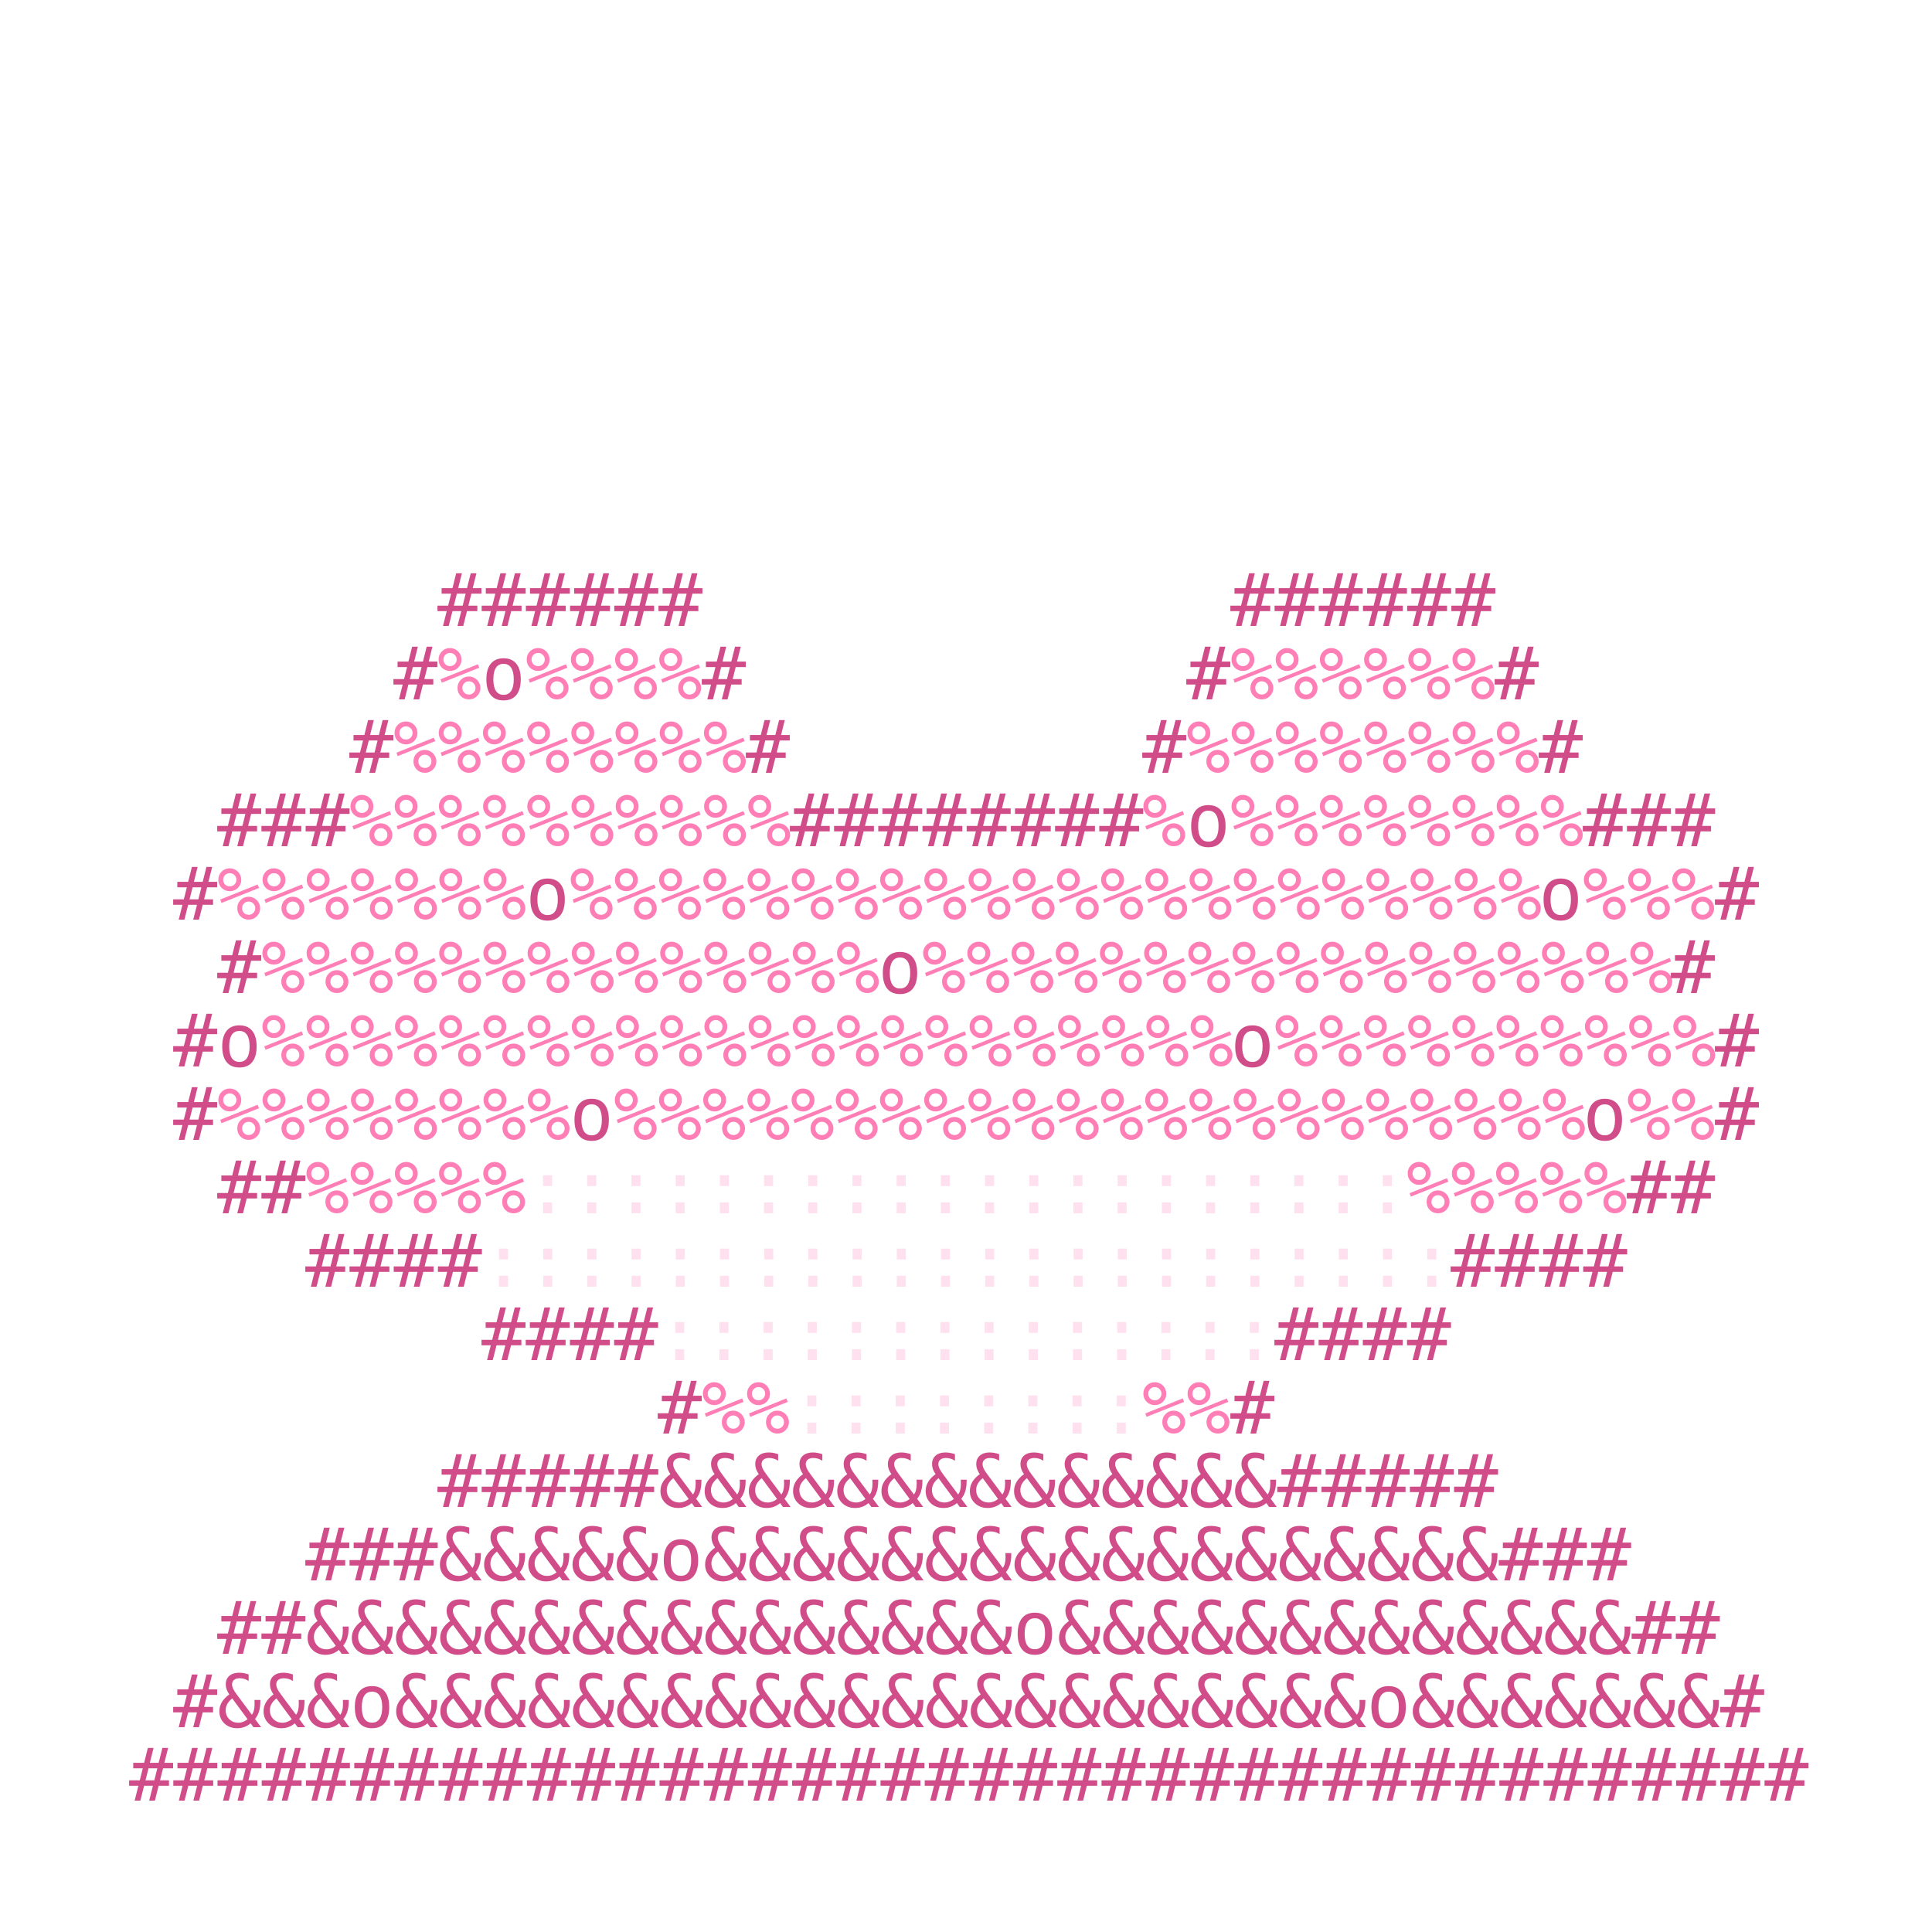
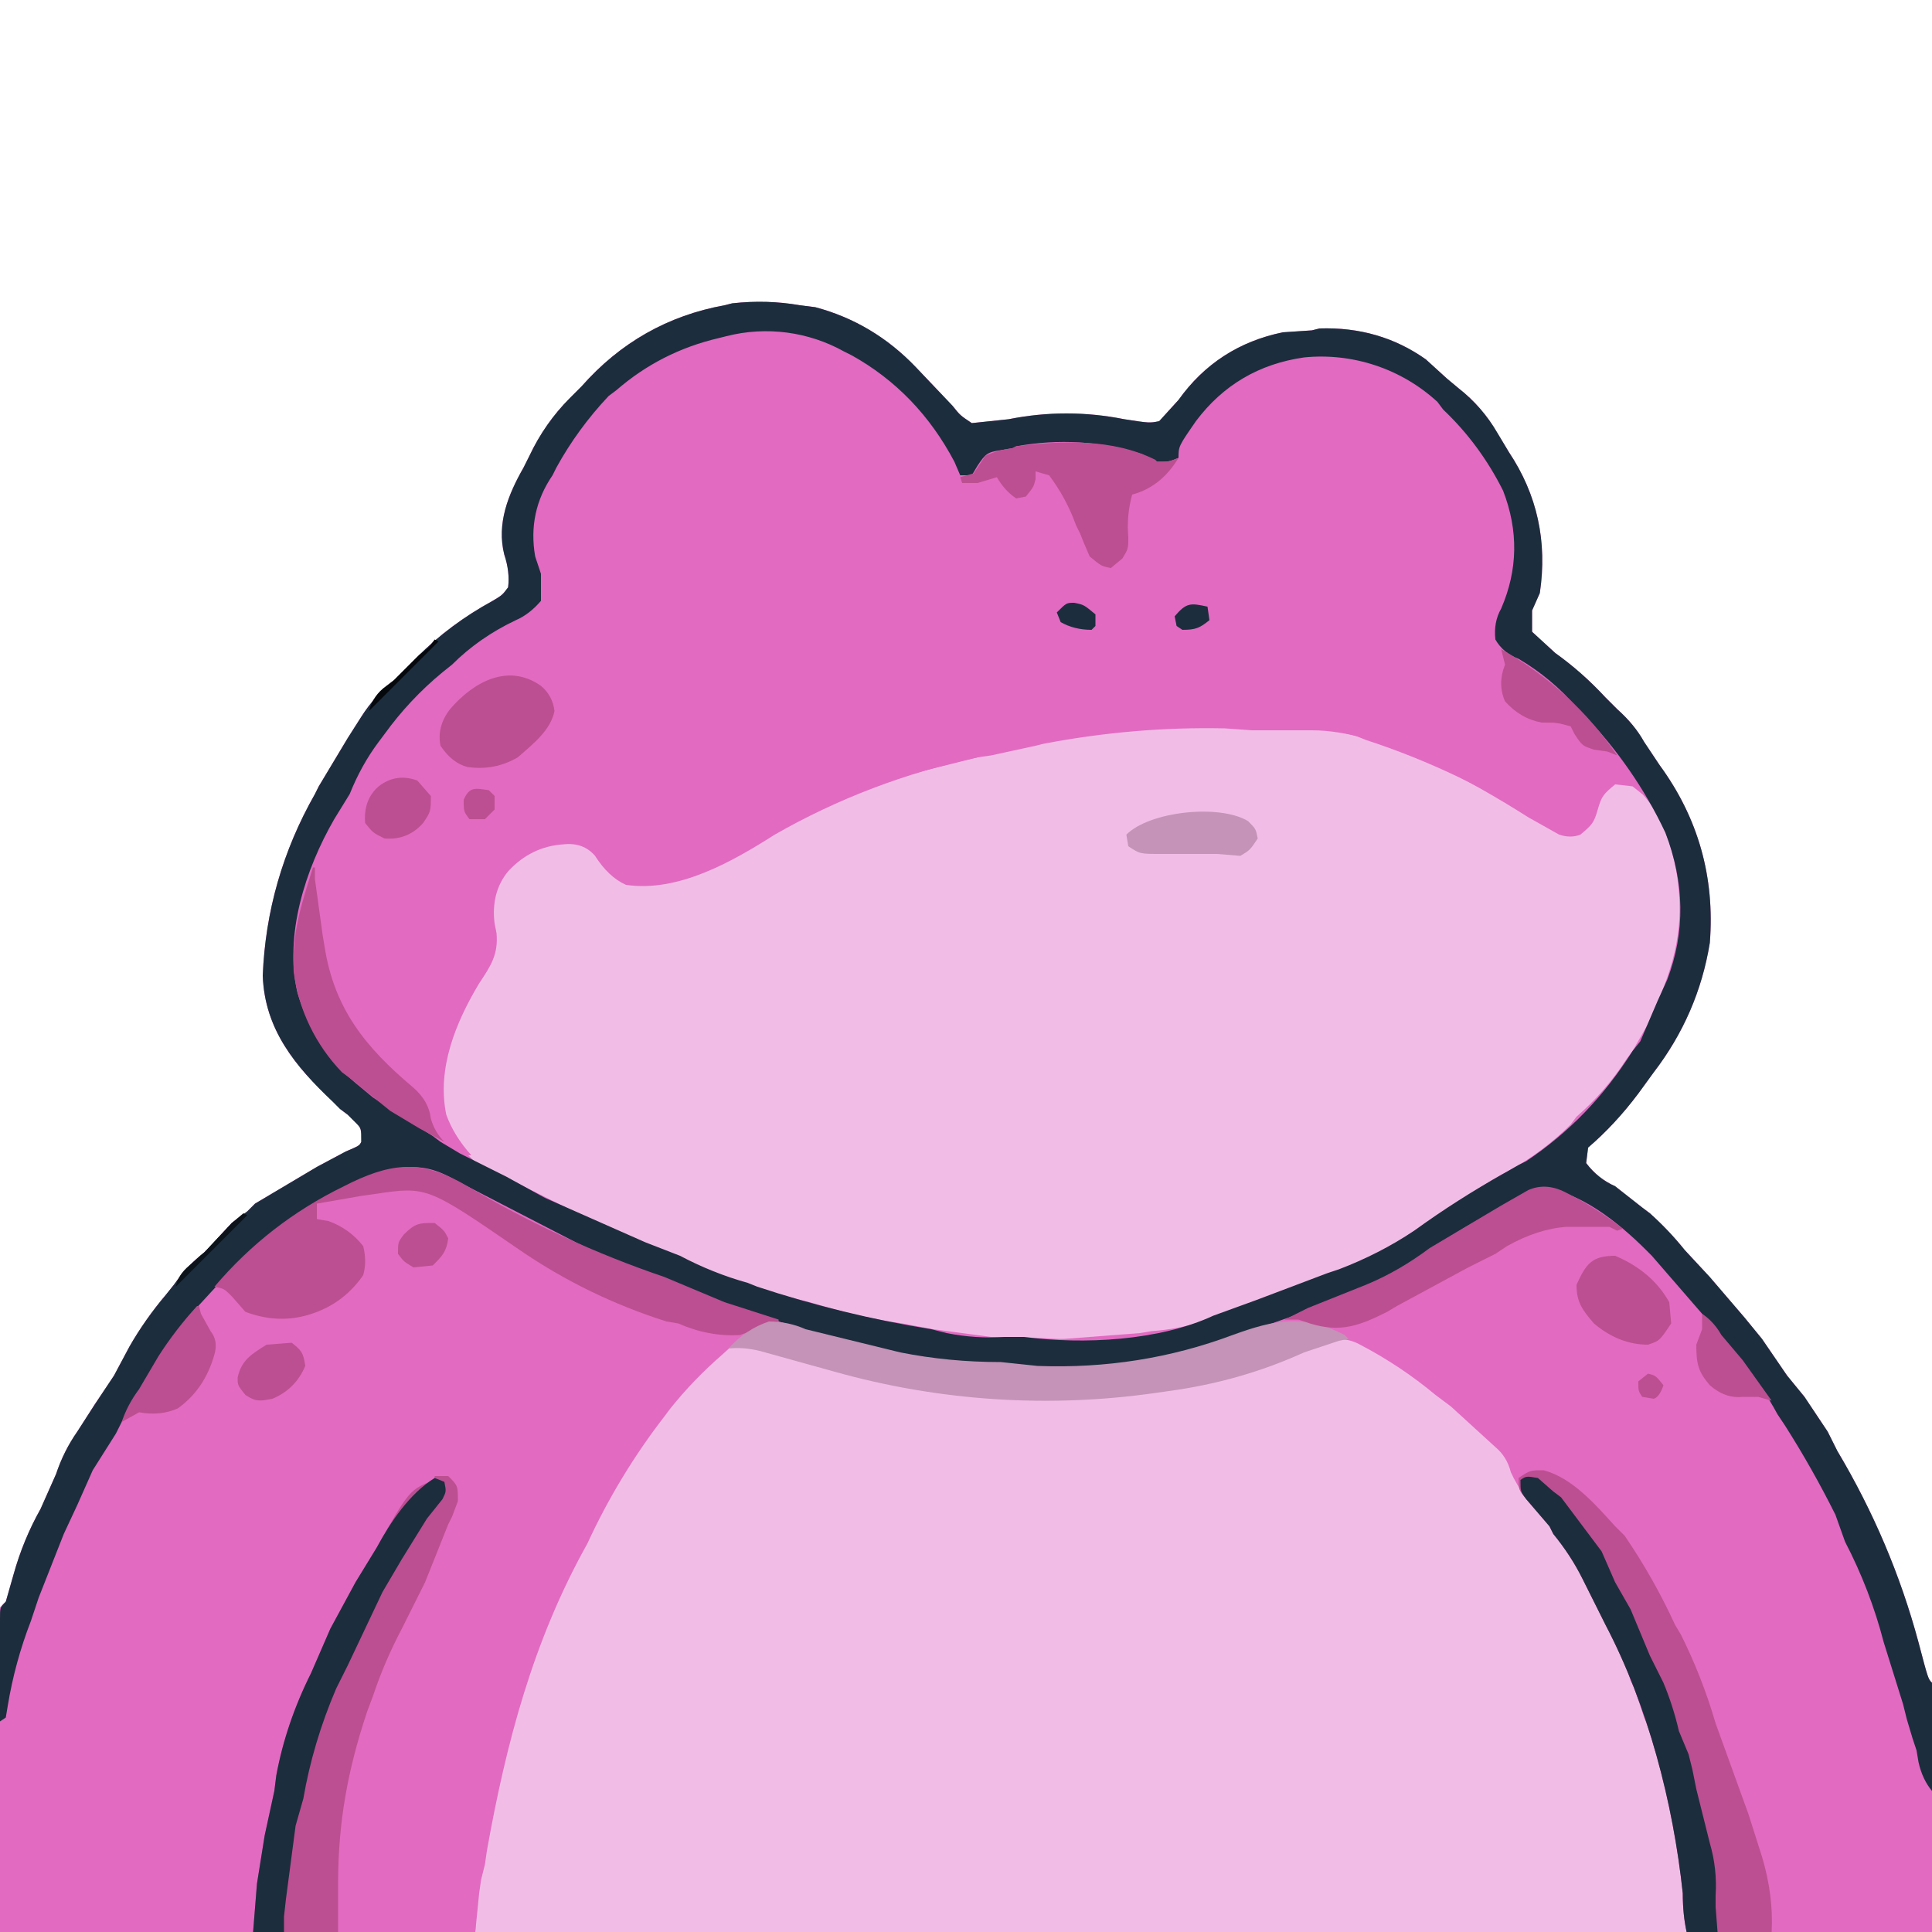
<svg xmlns="http://www.w3.org/2000/svg" viewBox="0 0 1000 1000">
-   <text y="324.0" font-family="monospace" font-size="38" xml:space="preserve">
-     <tspan x="226.4" fill="#d14d8a">######</tspan>
-     <tspan x="636.8" fill="#d14d8a">######</tspan>
-   </text>
-   <text y="362.0" font-family="monospace" font-size="38" xml:space="preserve">
-     <tspan x="203.6" fill="#d14d8a">#</tspan>
-     <tspan x="226.4" fill="#ff7eb6">%</tspan>
-     <tspan x="249.2" fill="#d14d8a">o</tspan>
-     <tspan x="272.0" fill="#ff7eb6">%%%%</tspan>
-     <tspan x="363.2" fill="#d14d8a">#</tspan>
-     <tspan x="614.0" fill="#d14d8a">#</tspan>
-     <tspan x="636.8" fill="#ff7eb6">%%%%%%</tspan>
-     <tspan x="773.6" fill="#d14d8a">#</tspan>
-   </text>
-   <text y="400.0" font-family="monospace" font-size="38" xml:space="preserve">
-     <tspan x="180.8" fill="#d14d8a">#</tspan>
-     <tspan x="203.6" fill="#ff7eb6">%%%%%%%%</tspan>
-     <tspan x="386.0" fill="#d14d8a">#</tspan>
-     <tspan x="591.2" fill="#d14d8a">#</tspan>
-     <tspan x="614.0" fill="#ff7eb6">%%%%%%%%</tspan>
-     <tspan x="796.4" fill="#d14d8a">#</tspan>
-   </text>
-   <text y="438.0" font-family="monospace" font-size="38" xml:space="preserve">
-     <tspan x="112.4" fill="#d14d8a">###</tspan>
-     <tspan x="180.8" fill="#ff7eb6">%%%%%%%%%%</tspan>
-     <tspan x="408.8" fill="#d14d8a">########</tspan>
-     <tspan x="591.2" fill="#ff7eb6">%</tspan>
-     <tspan x="614.0" fill="#d14d8a">o</tspan>
-     <tspan x="636.8" fill="#ff7eb6">%%%%%%%%</tspan>
-     <tspan x="819.2" fill="#d14d8a">###</tspan>
-   </text>
-   <text y="476.0" font-family="monospace" font-size="38" xml:space="preserve">
-     <tspan x="89.6" fill="#d14d8a">#</tspan>
-     <tspan x="112.4" fill="#ff7eb6">%%%%%%%</tspan>
-     <tspan x="272.0" fill="#d14d8a">o</tspan>
-     <tspan x="294.8" fill="#ff7eb6">%%%%%%%%%%%%%%%%%%%%%%</tspan>
-     <tspan x="796.4" fill="#d14d8a">o</tspan>
-     <tspan x="819.2" fill="#ff7eb6">%%%</tspan>
-     <tspan x="887.6" fill="#d14d8a">#</tspan>
-   </text>
-   <text y="514.0" font-family="monospace" font-size="38" xml:space="preserve">
-     <tspan x="112.4" fill="#d14d8a">#</tspan>
-     <tspan x="135.2" fill="#ff7eb6">%%%%%%%%%%%%%%</tspan>
-     <tspan x="454.4" fill="#d14d8a">o</tspan>
-     <tspan x="477.2" fill="#ff7eb6">%%%%%%%%%%%%%%%%%</tspan>
-     <tspan x="864.8" fill="#d14d8a">#</tspan>
-   </text>
-   <text y="552.0" font-family="monospace" font-size="38" xml:space="preserve">
-     <tspan x="89.6" fill="#d14d8a">#o</tspan>
-     <tspan x="135.2" fill="#ff7eb6">%%%%%%%%%%%%%%%%%%%%%%</tspan>
-     <tspan x="636.8" fill="#d14d8a">o</tspan>
-     <tspan x="659.6" fill="#ff7eb6">%%%%%%%%%%</tspan>
-     <tspan x="887.6" fill="#d14d8a">#</tspan>
-   </text>
-   <text y="590.0" font-family="monospace" font-size="38" xml:space="preserve">
-     <tspan x="89.6" fill="#d14d8a">#</tspan>
-     <tspan x="112.4" fill="#ff7eb6">%%%%%%%%</tspan>
-     <tspan x="294.8" fill="#d14d8a">o</tspan>
-     <tspan x="317.6" fill="#ff7eb6">%%%%%%%%%%%%%%%%%%%%%%</tspan>
-     <tspan x="819.2" fill="#d14d8a">o</tspan>
-     <tspan x="842.0" fill="#ff7eb6">%%</tspan>
-     <tspan x="887.6" fill="#d14d8a">#</tspan>
-   </text>
-   <text y="628.0" font-family="monospace" font-size="38" xml:space="preserve">
-     <tspan x="112.4" fill="#d14d8a">##</tspan>
-     <tspan x="158.0" fill="#ff7eb6">%%%%%</tspan>
-     <tspan x="272.0" fill="#ffe0ee">::::::::::::::::::::</tspan>
-     <tspan x="728.0" fill="#ff7eb6">%%%%%</tspan>
-     <tspan x="842.0" fill="#d14d8a">##</tspan>
-   </text>
-   <text y="666.0" font-family="monospace" font-size="38" xml:space="preserve">
-     <tspan x="158.0" fill="#d14d8a">####</tspan>
-     <tspan x="249.2" fill="#ffe0ee">::::::::::::::::::::::</tspan>
-     <tspan x="750.8" fill="#d14d8a">####</tspan>
-   </text>
-   <text y="704.0" font-family="monospace" font-size="38" xml:space="preserve">
-     <tspan x="249.2" fill="#d14d8a">####</tspan>
-     <tspan x="340.4" fill="#ffe0ee">::::::::::::::</tspan>
-     <tspan x="659.6" fill="#d14d8a">####</tspan>
-   </text>
-   <text y="742.0" font-family="monospace" font-size="38" xml:space="preserve">
-     <tspan x="340.4" fill="#d14d8a">#</tspan>
-     <tspan x="363.2" fill="#ff7eb6">%%</tspan>
-     <tspan x="408.8" fill="#ffe0ee">::::::::</tspan>
-     <tspan x="591.2" fill="#ff7eb6">%%</tspan>
-     <tspan x="636.8" fill="#d14d8a">#</tspan>
-   </text>
-   <text y="780.0" font-family="monospace" font-size="38" xml:space="preserve">
-     <tspan x="226.4" fill="#d14d8a">#####&amp;&amp;&amp;&amp;&amp;&amp;&amp;&amp;&amp;&amp;&amp;&amp;&amp;&amp;#####</tspan>
-   </text>
-   <text y="818.0" font-family="monospace" font-size="38" xml:space="preserve">
-     <tspan x="158.0" fill="#d14d8a">###&amp;&amp;&amp;&amp;&amp;o&amp;&amp;&amp;&amp;&amp;&amp;&amp;&amp;&amp;&amp;&amp;&amp;&amp;&amp;&amp;&amp;&amp;&amp;###</tspan>
-   </text>
-   <text y="856.0" font-family="monospace" font-size="38" xml:space="preserve">
-     <tspan x="112.4" fill="#d14d8a">##&amp;&amp;&amp;&amp;&amp;&amp;&amp;&amp;&amp;&amp;&amp;&amp;&amp;&amp;&amp;&amp;o&amp;&amp;&amp;&amp;&amp;&amp;&amp;&amp;&amp;&amp;&amp;&amp;&amp;##</tspan>
-   </text>
-   <text y="894.0" font-family="monospace" font-size="38" xml:space="preserve">
-     <tspan x="89.6" fill="#d14d8a">#&amp;&amp;&amp;o&amp;&amp;&amp;&amp;&amp;&amp;&amp;&amp;&amp;&amp;&amp;&amp;&amp;&amp;&amp;&amp;&amp;&amp;&amp;&amp;&amp;&amp;o&amp;&amp;&amp;&amp;&amp;&amp;&amp;#</tspan>
-   </text>
-   <text y="932.0" font-family="monospace" font-size="38" xml:space="preserve">
-     <tspan x="66.8" fill="#d14d8a">######################################</tspan>
-   </text>
+   <path fill="#E26AC1" d="m414 158 8 1q30 8 52 31l19 20c4 5 4 5 10 9l19-2q30-6 60 0c13 2 13 2 18 1l10-11q20-28 54-35l15-1 4-1q31-1 55 16l11 10 6 5a80 80 0 0 1 20 23l3 5 3 5q22 33 16 73l-4 9v11l12 11q14 10 26 23l6 6q9 8 14 17l8 12q30 41 26 92-6 37-29 67l-8 11q-12 16-26 28l-1 8q6 8 15 12l14 11 4 3q10 9 18 19l13 14 18 21 9 11 13 19 9 11 12 18 5 10q28 47 42 99c5 19 5 19 7 21v129H0V832l3-3 4-14q5-18 14-34l8-18q4-12 11-22l9-14 10-15 8-15q8-14 19-27l4-5q7-10 16-17l14-15 8-6 4-4 32-19 15-8c7-3 7-3 8-5 0-7 0-7-3-10l-4-4-4-3-4-4c-19-18-35-37-36-65q2-50 27-94l2-4 15-25 7-11q7-11 17-19l12-12q17-17 39-29c5-3 5-3 8-7q1-8-2-17c-4-16 2-31 10-45l3-6q8-17 21-30l6-6q30-34 74-42l4-1q18-2 35 1" />
+   <path fill="#F1BDE7" d="M704 696q21 11 39 26l8 6 23 21q6 5 8 13 6 13 16 22 19 24 32 53l2 4q8 14 12 29l2 4 5 15 2 5q18 52 20 106H246l1-22 1-5 1-5 1-5 11-52 3-12q16-62 48-117l3-6c38-67 38-67 64-79q13 0 24 4 17 6 35 9l19 4q74 17 148 5l6-1q39-6 74-23 10-4 19 1m-71-320h39q16 1 30 5l5 2q49 16 94 45 7 4 15 4c6-4 8-6 10-14q3-7 8-12l9-1c15 10 22 30 25 48 4 26-1 46-12 70l-3 7-8 14-3 4q-11 17-26 30l-3 4q-14 14-32 24l-4 2-5 3-40 26-3 2a145 145 0 0 1-37 19l-57 21-13 5q-12 4-26 5l-6 1-39 3h-4l-21-1h-13l-30-4-16-3q-21-3-41-9l-7-2a451 451 0 0 1-91-33l-27-12-12-6-12-6-16-8-4-2-9-4q-14-11-18-28c-5-29 10-55 25-79q2-9 0-18-2-16 8-28 12-14 29-14c8 0 11 1 17 7l4 5c5 6 7 9 15 10 32 0 60-18 87-35q17-10 38-16l5-2 9-3 11-3 36-9 7-2q55-12 112-12" />
+   <path fill="#E26AC1" d="m441 184 4 2q35 21 51 58l1 2h6l7-10q6-3 14-4l2-1c24-3 50-4 72 7l1 1c6 0 6 0 11-2l3-9q16-29 47-40 34-9 65 7 24 15 40 38l5 6q16 26 14 56-2 12-8 23c-2 5-2 5-2 13q6 8 13 11 23 13 38 34l4 5q10 11 19 24l3 4-1 2-5-4-9-1c-6 5-7 6-9 13s-3 8-9 13q-5 2-11 0l-16-9c-30-19-76-45-112-45h-31l-14-1q-47-1-94 8l-4 1-23 5-7 1q-56 12-105 40c-22 14-50 30-77 26q-9-4-16-15-6-7-16-6-17 1-29 14-9 11-7 27l1 5c1 11-3 17-9 26-12 20-22 44-17 68q4 11 13 21c-10 0-24-12-32-17l-10-6-21-17-4-3a92 92 0 0 1-25-52c-1-34 13-66 30-95l6-12q17-28 41-48l11-10q14-11 29-18 6-3 11-9 2-10-1-18c-5-17-3-29 5-44 19-34 43-62 82-73q40-12 75 8M270 647q34 23 73 35l7 2q17 7 36 6l-12 11q-15 13-27 28l-3 4a340 340 0 0 0-40 66c-28 50-42 103-52 159l-1 7-2 8-1 7-2 20H0c0-109 0-109 2-111l2-12a261 261 0 0 1 18-57l8-22 11-24 15-27 8-14q5-11 12-20l4-7q9-17 23-31l8-9c7 1 7 1 11 6l4 5c8 6 17 4 26 4q19-3 32-17c4-6 4-8 4-16q-4-8-12-13l-12-4v-8l15-3 11-2c29-6 57 12 80 29" />
+   <path fill="#1C2D3E" d="m414 158 8 1q30 8 52 31l19 20c4 5 4 5 10 9l19-2q30-6 60 0c13 2 13 2 18 1l10-11q20-28 54-35l15-1 4-1q31-1 55 16l11 10 6 5a80 80 0 0 1 20 23l3 5 3 5q22 33 16 73l-4 9v11l12 11q14 10 26 23l6 6q9 8 14 17l8 12q30 41 26 92-6 37-29 67l-8 11q-12 16-26 28l-1 8q6 8 15 12l14 11 4 3q10 9 18 19l13 14 18 21 9 11 13 19 9 11 12 18 5 10q28 47 42 99c5 19 5 19 7 21v56q-5-6-7-15l-1-6-2-6-3-10-2-8-10-32q-7-27-20-52l-5-14q-12-24-26-46l-4-6q-8-15-20-29l-7-9-4-4-8-10-26-30-3-3c-14-14-36-32-56-32l-18 10-14 7q-16 9-29 19-19 12-40 20l-14 6-34 12-8 3-7 2-7 2c-28 10-64 16-94 11l-20-1q-32-2-65-10l-11-2-35-11-16-5q-11-3-20-8-15-7-32-12-12-3-22-9l-12-6-62-32c-12-7-20-8-33-6q-15 5-30 13l-5 2q-24 14-44 33l-3 3-23 25q-13 16-22 34l-7 9-9 18-12 19-8 18-7 15-13 33-4 12a220 220 0 0 0-12 44l-1 6-3 2v-53c0-6 0-6 3-9l4-14q5-18 14-34l8-18q4-12 11-22l9-14 10-15 8-15q8-14 19-27l4-5q7-10 16-17l14-15 8-6 4-4 32-19 15-8c7-3 7-3 8-5 0-7 0-7-3-10l-4-4-4-3-4-4c-19-18-35-37-36-65q2-50 27-94l2-4 15-25 7-11q7-11 17-19l12-12q17-17 39-29c5-3 5-3 8-7q1-8-2-17c-4-16 2-31 10-45l3-6q8-17 21-30l6-6q30-34 74-42l4-1q18-2 35 1m-38 16-4 1q-30 7-53 27l-4 3q-16 17-27 37l-2 4q-13 19-9 42l3 9v14q-6 7-13 10-19 9-33 23l-5 4q-17 14-30 32l-3 4q-9 12-15 27l-8 13c-15 26-26 60-19 90q9 30 33 49l6 5 23 15 8 5 4 3 10 6 24 12 20 11 52 23 18 7q17 9 35 14l5 2a580 580 0 0 0 90 22l8 2q15 3 30 2h10c31 4 70 2 98-11l22-8 37-14 6-2q21-8 39-20 22-16 47-30l7-4 4-2q33-22 55-57l4-5 9-21 5-11q14-37-1-76-16-34-43-62l-3-3q-13-15-30-25-8-3-12-10-1-9 3-16 13-30 1-61-12-24-31-42l-3-4a89 89 0 0 0-69-23q-35 5-56 33c-9 13-9 13-9 19-5 2-5 2-11 2l-8-4q-32-10-65-4l-2 1-6 1c-7 1-8 2-12 8l-3 5h-6l-3-7q-19-36-53-55l-4-2a83 83 0 0 0-61-8" />
+   <path fill="#BC4F91" d="M799 761c15 4 27 18 37 29l5 5q15 22 26 46l3 5q11 22 18 46l17 47 7 22q6 20 5 39h-44q-2-9-2-20c-5-47-18-97-40-139l-12-24q-6-12-15-23l-2-4-12-14c-4-5-4-5-4-11 6-4 6-4 13-4m-567 3c5 5 5 5 5 13l-3 8-2 4-2 5-4 10-2 5-4 10-12 24q-9 17-15 35l-3 8c-10 30-15 57-15 89v25h-44l2-25 4-25 5-23 1-8q5-27 18-53l10-23 13-24 11-18c17-30 17-30 30-35v-2zm10-150a540 540 0 0 0 102 47l31 13 28 9v1l-6 2-14 5q-16 1-32-6l-6-1q-41-13-76-37c-48-33-48-33-75-29l-7 1-23 4v8l6 1q11 4 18 13 2 8 0 15-11 16-30 21-15 4-31-2l-7-8c-4-4-4-4-9-5q28-33 67-52l4-2c23-11 38-11 60 2" />
+   <path fill="#C493B7" d="m696 691 2 2-5 1-18 6q-33 15-70 20l-7 1a403 403 0 0 1-166-11l-36-10q-10-3-19-2 9-10 21-14 10 0 19 4l49 12q25 5 52 5l19 2q53 2 101-16c22-8 37-11 58 0" />
+   <path fill="#1C2D3E" d="m796 765 8 7 4 3 21 28 7 16 8 14 10 24 7 14q5 12 8 25l5 12 2 8 1 5 1 5 7 28a78 78 0 0 1 3 27v6l1 13h-16q-2-9-2-20c-5-47-18-97-40-139l-12-24q-6-12-15-23l-2-4-12-14c-3-4-3-4-3-10 3-2 3-2 9-1m-571 0 5 2c1 5 1 5-1 9l-8 10-13 21-10 17-18 38-6 12q-12 28-17 57l-4 14-5 38-1 9v8h-16l2-25 4-25 5-23 1-8q5-27 18-53l10-23 13-24 11-18c7-13 17-28 30-36" />
+   <path fill="#BC4F91" d="m598 238 1 1c6 0 6 0 11-2q-9 15-24 19-3 11-2 22c0 6 0 6-3 11l-6 5c-5-1-5-1-11-6l-3-7-2-5-2-4q-5-14-14-26l-7-2v4c-1 4-1 4-5 9l-5 1q-6-4-10-11l-10 3h-8l-1-3 7-2 6-9q6-3 14-4l2-1c24-3 50-4 72 7m212 379q16 8 30 19l-3 1-4-2h-22q-15 1-31 10l-6 4-14 7-37 20-5 3c-14 7-24 11-40 6l-6-2h-7l12-6 25-10 5-2q17-7 33-19l37-22 14-8q9-4 19 1M162 449h1v6l4 29 1 6c5 32 21 52 46 73q8 7 9 16 2 7 7 12l-13-7-15-9-21-17-4-3a92 92 0 0 1-25-52c-1-20 4-35 10-54m118-94q6 5 7 13c-2 10-11 17-19 24q-12 7-26 5-8-2-14-11-2-10 5-19c12-14 30-24 47-12m556 295q19 8 28 24l1 11c-6 9-6 9-12 11q-15 0-28-11c-6-7-9-11-9-20 5-11 8-15 20-15m-734 26h1l1 4 5 9q4 5 2 12-5 18-19 28-9 4-20 2l-9 5q3-9 9-17l10-17q9-14 20-26" />
+   <path fill="#C493B7" d="M646 425c4 4 4 4 5 9-4 6-4 6-9 9l-12-1h-29c-11 0-11 0-17-4l-1-6c12-12 48-16 63-7" />
+   <path fill="#BC4F91" d="M777 336q37 21 60 55l-5-2-7-1c-6-2-6-2-10-8l-2-4c-7-2-7-2-15-2q-11-2-19-11-4-9 0-19zm-561 68 7 8c0 8 0 8-4 14q-8 9-20 8c-6-3-6-3-10-8q-1-12 7-19 9-7 20-3m665 276q6 4 10 11l11 13 15 21-7-2h-8q-9 1-17-6c-6-7-7-11-7-21l3-8zm-730 15c5 4 6 5 7 12q-5 12-17 17c-6 1-8 2-14-2-4-5-4-5-4-9 2-9 7-12 15-17zm74-62c5 4 5 4 7 8-1 7-3 9-8 14l-10 1c-5-3-5-3-8-7 0-6 0-6 3-10 6-6 8-6 16-6m28-224 3 3v7l-5 5h-8c-3-4-3-4-3-10 3-7 6-6 13-5" />
+   <path fill="#1C2D3E" d="M556 312c5 1 5 1 11 6v6l-2 2q-9 0-16-4l-2-5c5-5 5-5 9-5m69 2 1 7c-5 4-7 5-14 5l-3-2-1-5c6-7 8-7 17-5" />
+   <path fill="#BC4F91" d="M853 711c4 1 4 1 8 6q-2 6-5 7l-6-1c-2-3-2-3-2-8z" />
+   <path fill="#0C131A" d="m126 628 2 1-37 37q1-6 7-11l8-7 14-15z" />
+   <path fill="#05090D" d="m225 331 2 1-36 36q2-8 9-13l4-3 13-13 5-4z" />
</svg>
